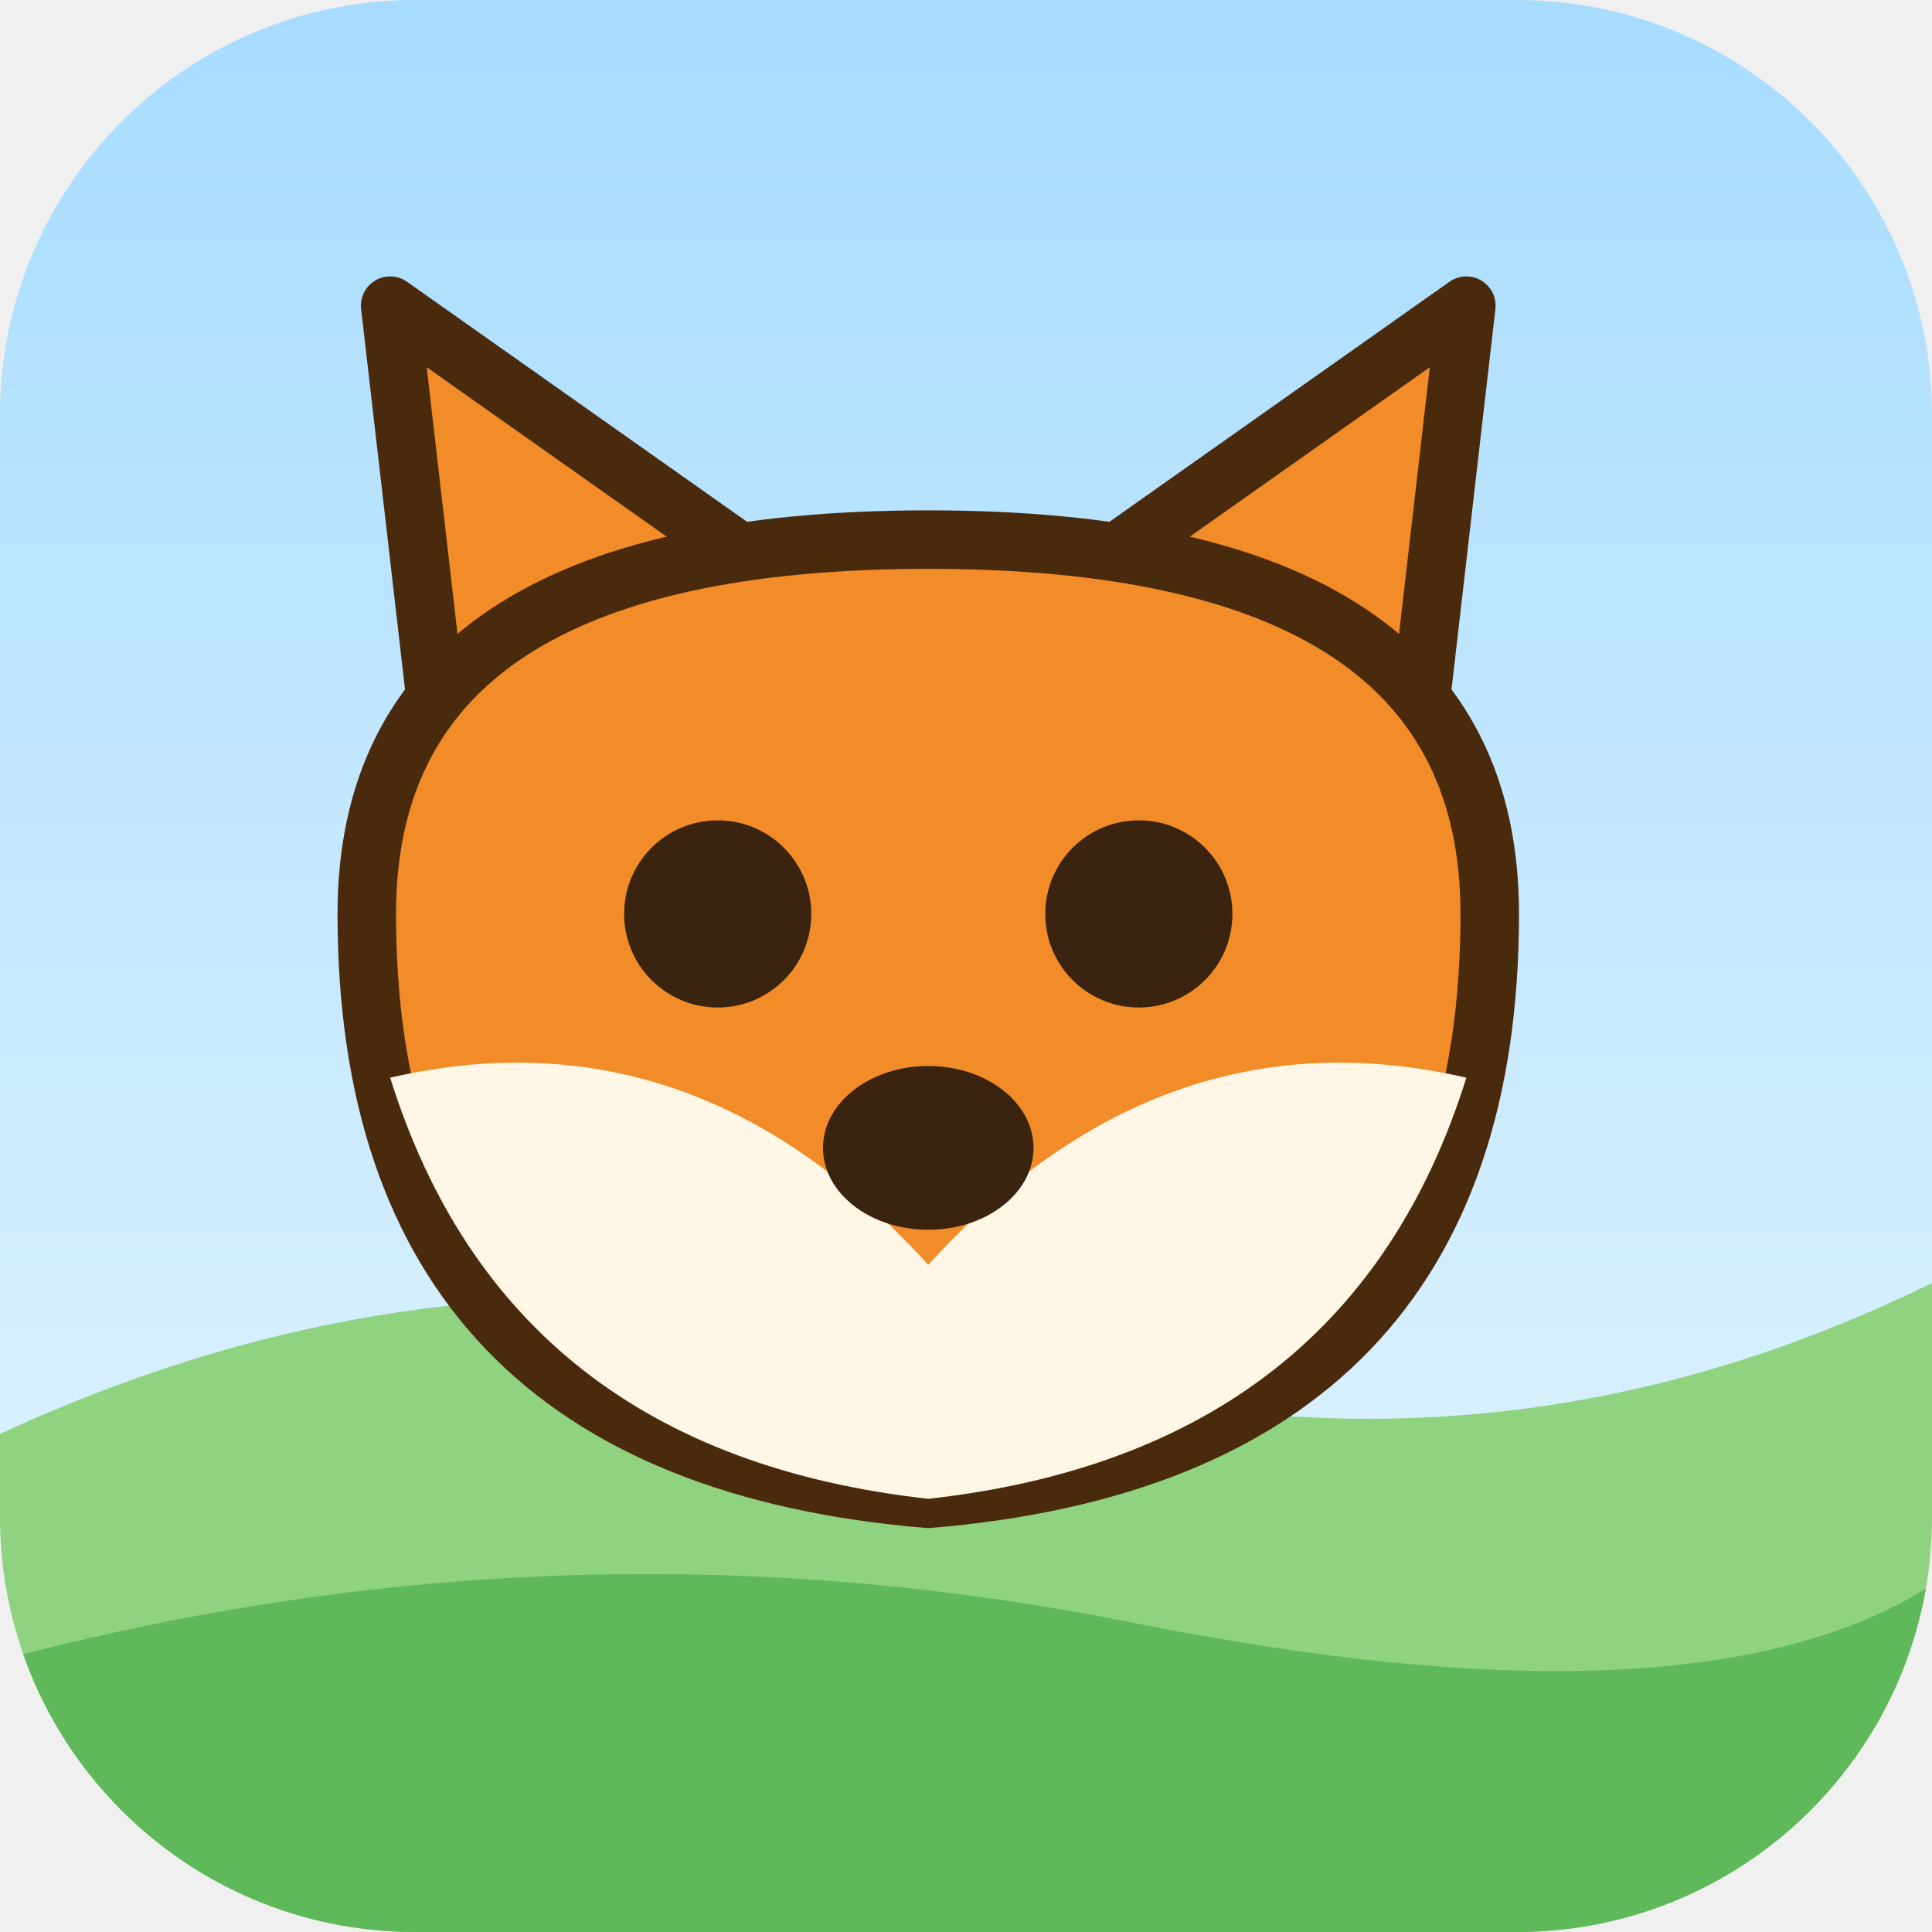
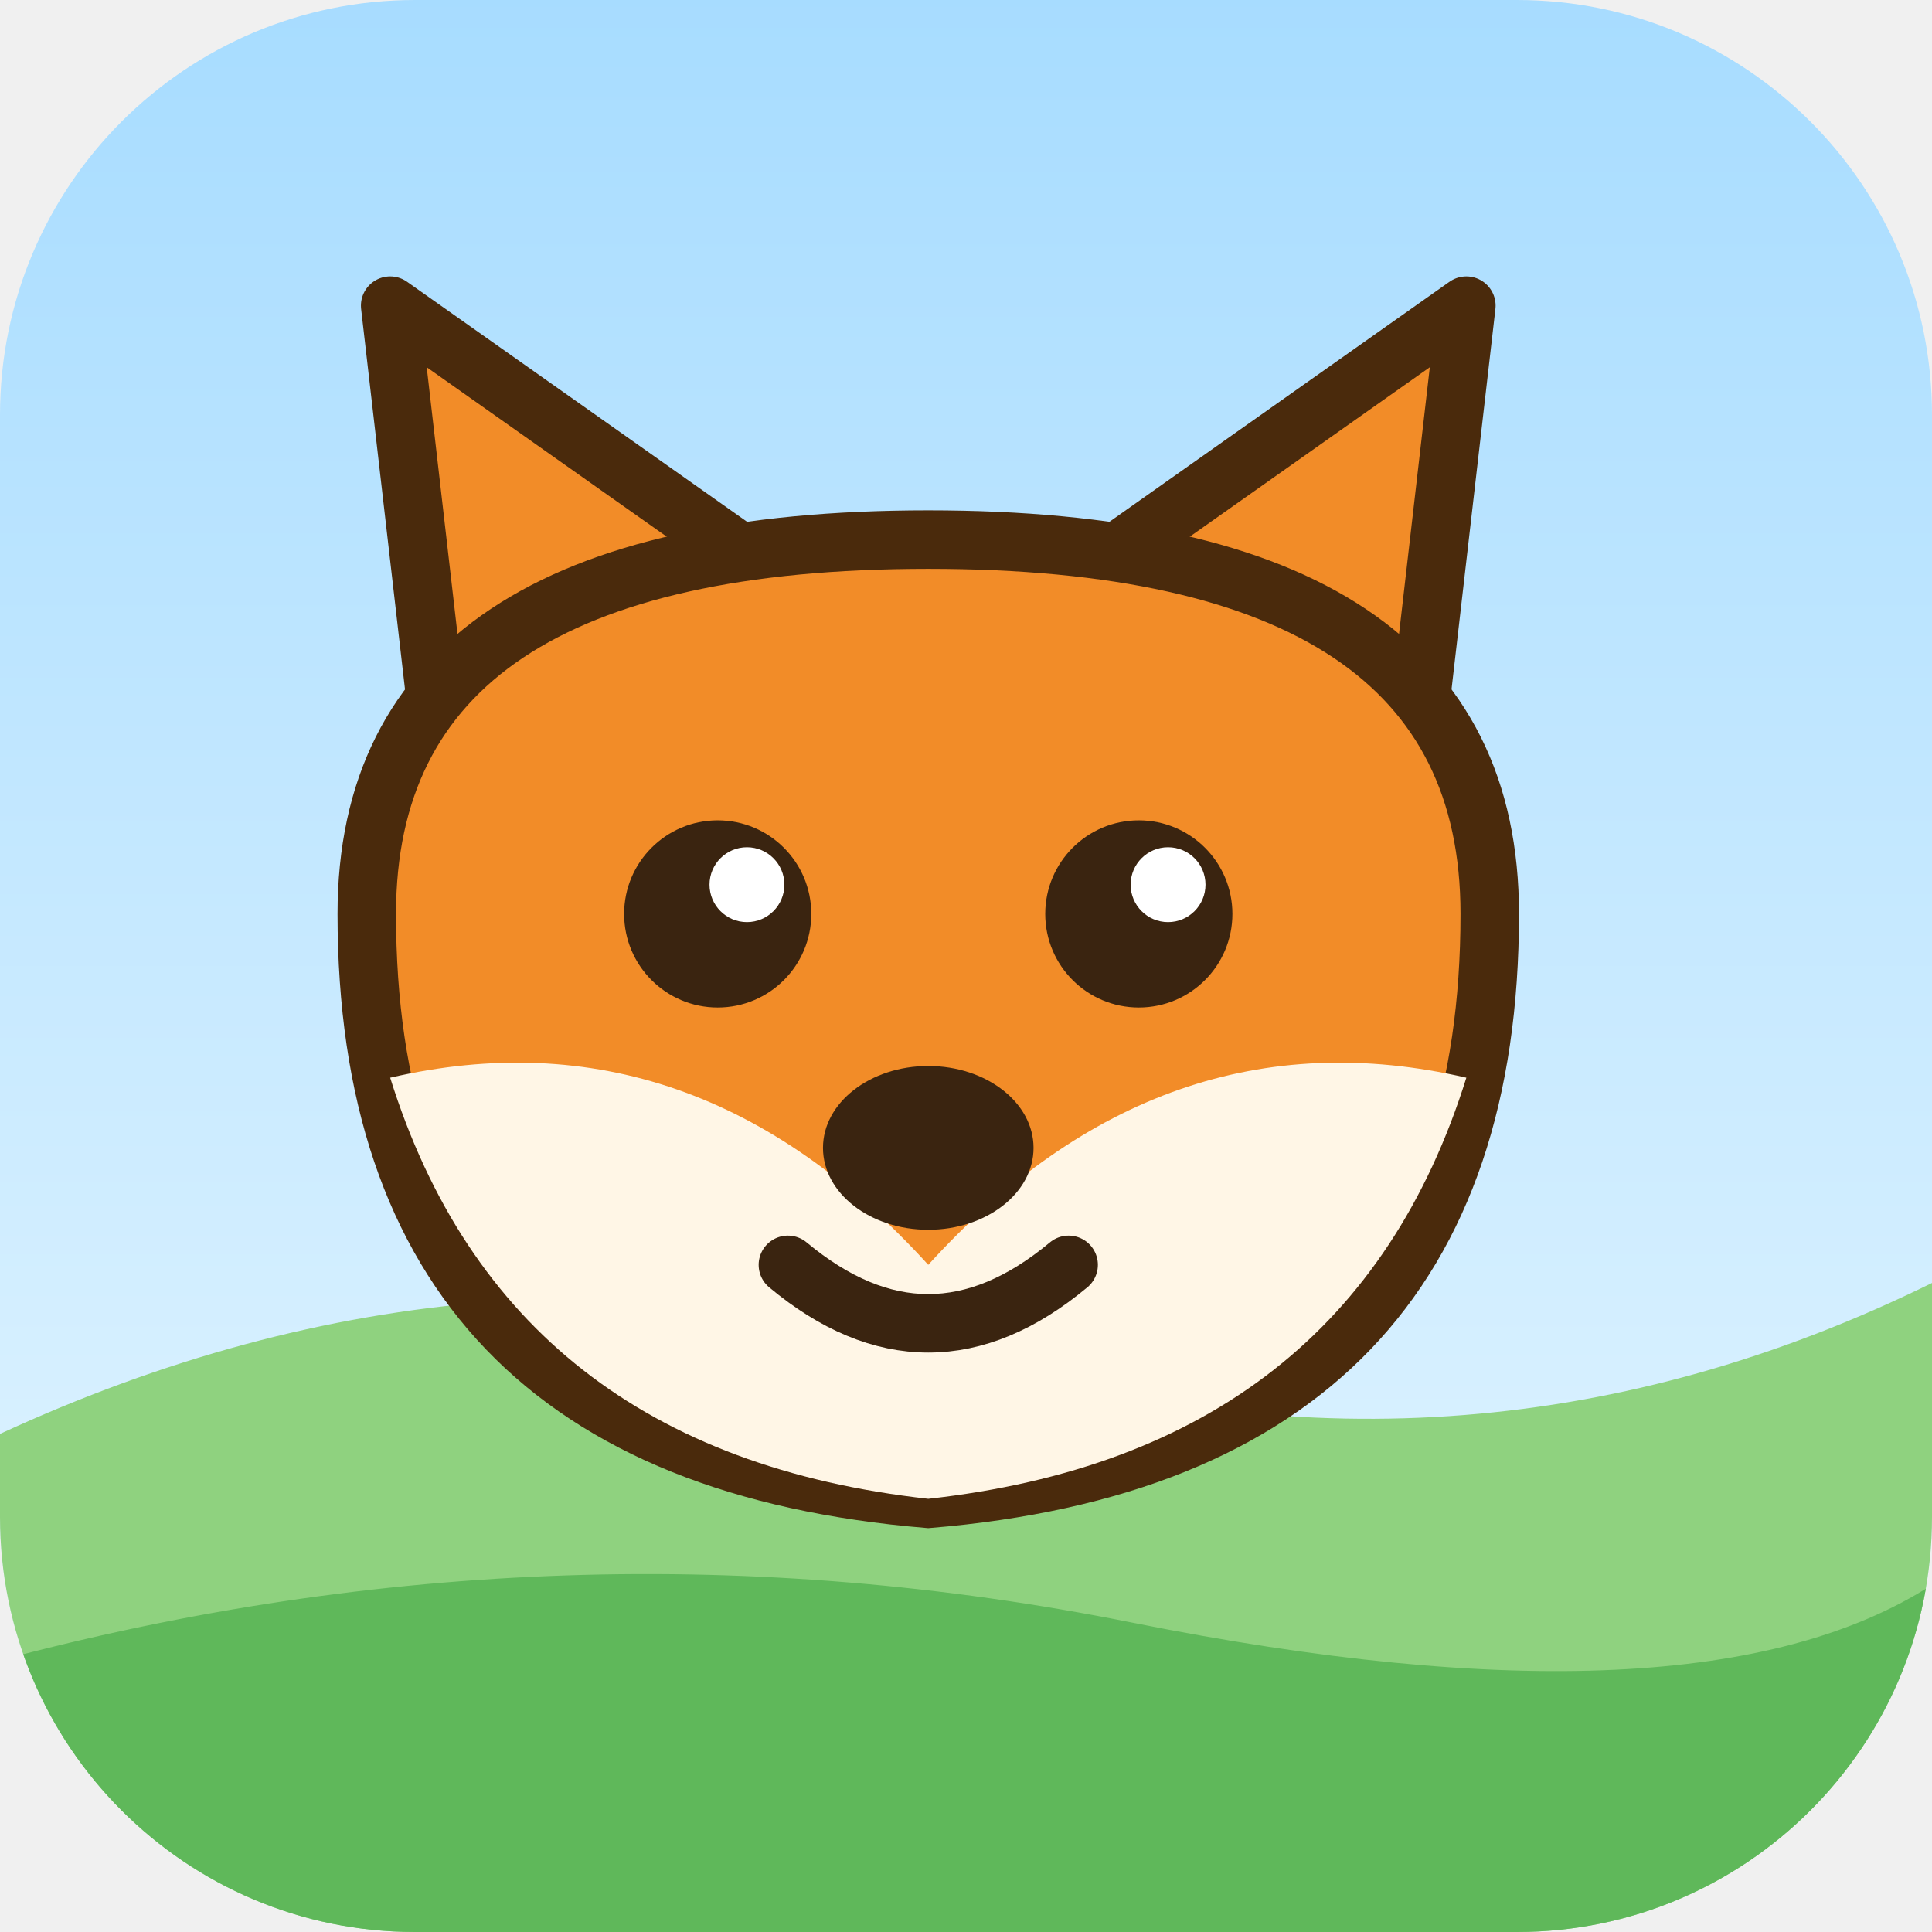
<svg xmlns="http://www.w3.org/2000/svg" viewBox="0 0 512 512">
  <defs>
    <linearGradient id="sky" x1="0" y1="0" x2="0" y2="1">
      <stop offset="0" stop-color="#a7dcff" />
      <stop offset="1" stop-color="#e8f7ff" />
    </linearGradient>
    <clipPath id="round">
      <rect width="512" height="512" rx="110" />
    </clipPath>
  </defs>
  <g clip-path="url(#round)">
    <rect width="512" height="512" fill="url(#sky)" />
    <path d="M0 380 Q130 320 260 360 T512 340 V512 H0Z" fill="#8fd27f" />
    <path d="M0 440 Q150 400 300 430 T512 420 V512 H0Z" fill="#5fb85a" />
    <g transform="translate(60 50) scale(3.1)">
      <polygon points="14,10 48,34 20,62" fill="#f28c28" stroke="#4a2a0c" stroke-width="5" stroke-linejoin="round" />
      <polygon points="106,10 72,34 100,62" fill="#f28c28" stroke="#4a2a0c" stroke-width="5" stroke-linejoin="round" />
      <path d="M12 62 Q12 30 60 30 Q108 30 108 62 Q108 108 60 112 Q12 108 12 62Z" fill="#f28c28" stroke="#4a2a0c" stroke-width="5" />
      <path d="M14 76 Q40 70 60 92 Q80 70 106 76 Q96 108 60 112 Q24 108 14 76Z" fill="#fff6e6" />
      <circle cx="42" cy="62" r="8" fill="#3a2410" />
      <circle cx="78" cy="62" r="8" fill="#3a2410" />
+       <circle cx="44.5" cy="59.5" r="3.2" fill="#fff" />
+       <circle cx="80.5" cy="59.5" r="3.2" fill="#fff" />
      <ellipse cx="60" cy="82" rx="9" ry="7" fill="#3a2410" />
+       <path d="M48 92 Q60 102 72 92" fill="none" stroke="#3a2410" stroke-width="5" stroke-linecap="round" />
    </g>
  </g>
</svg>
